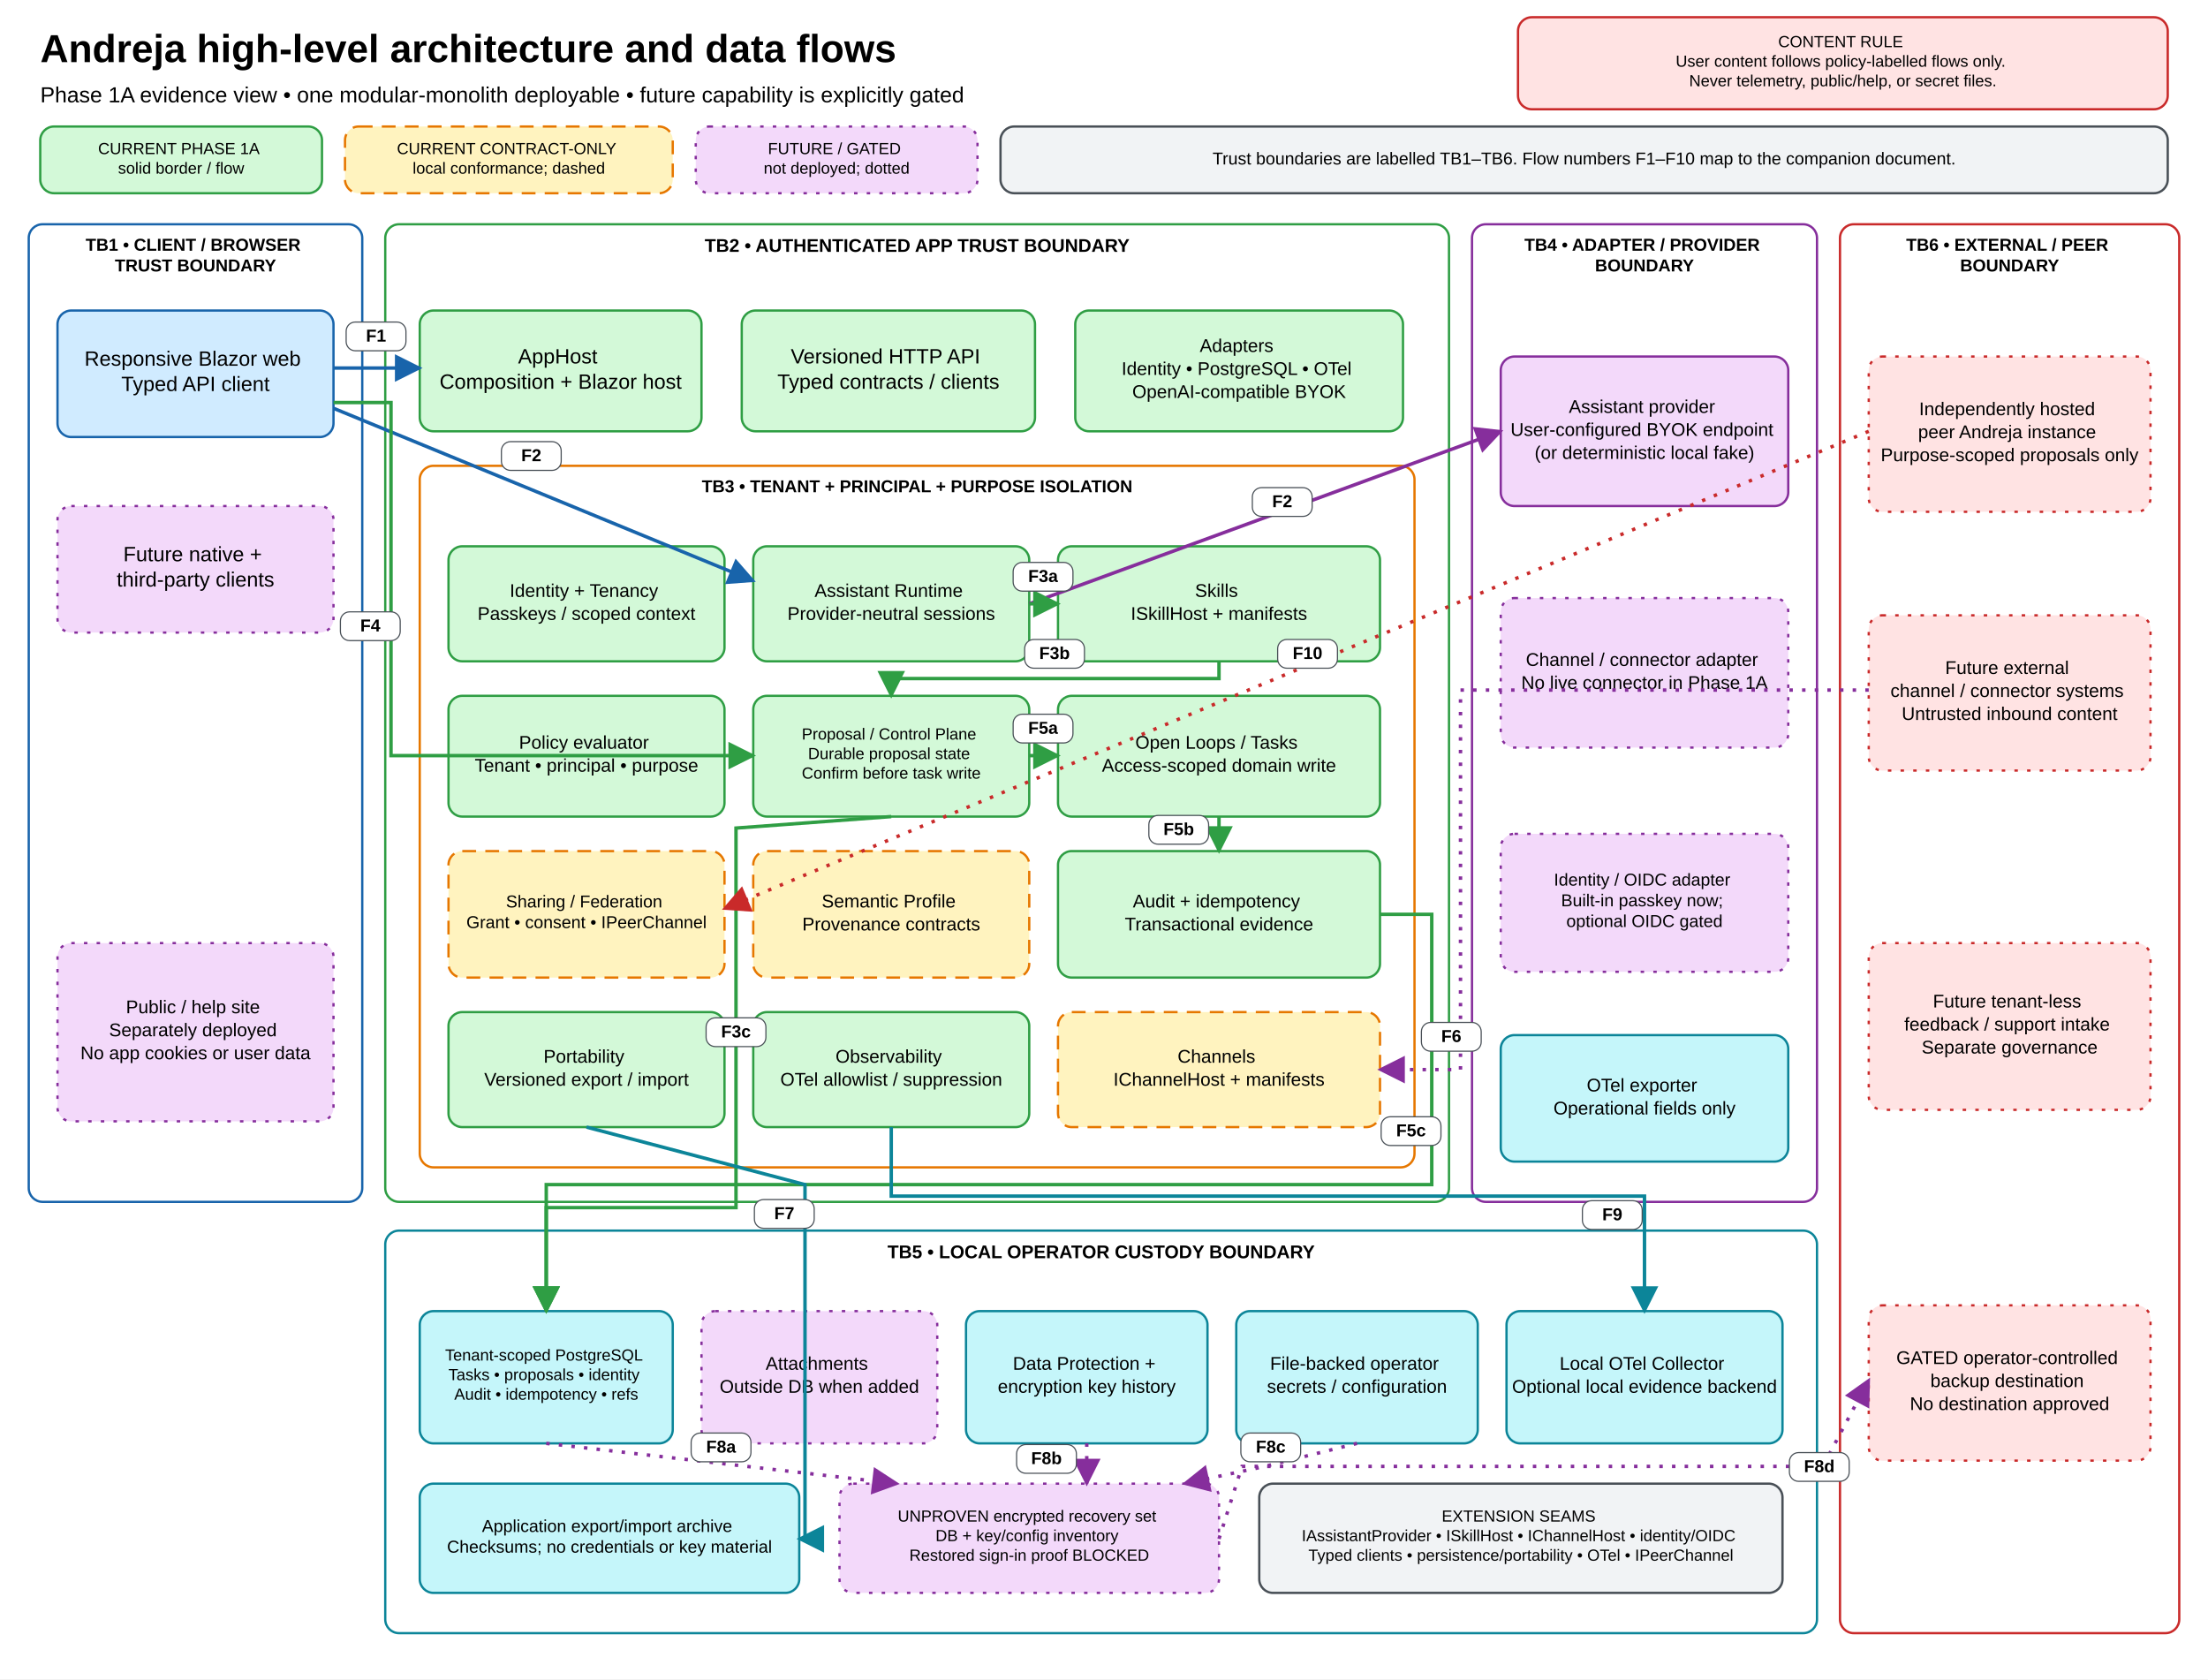
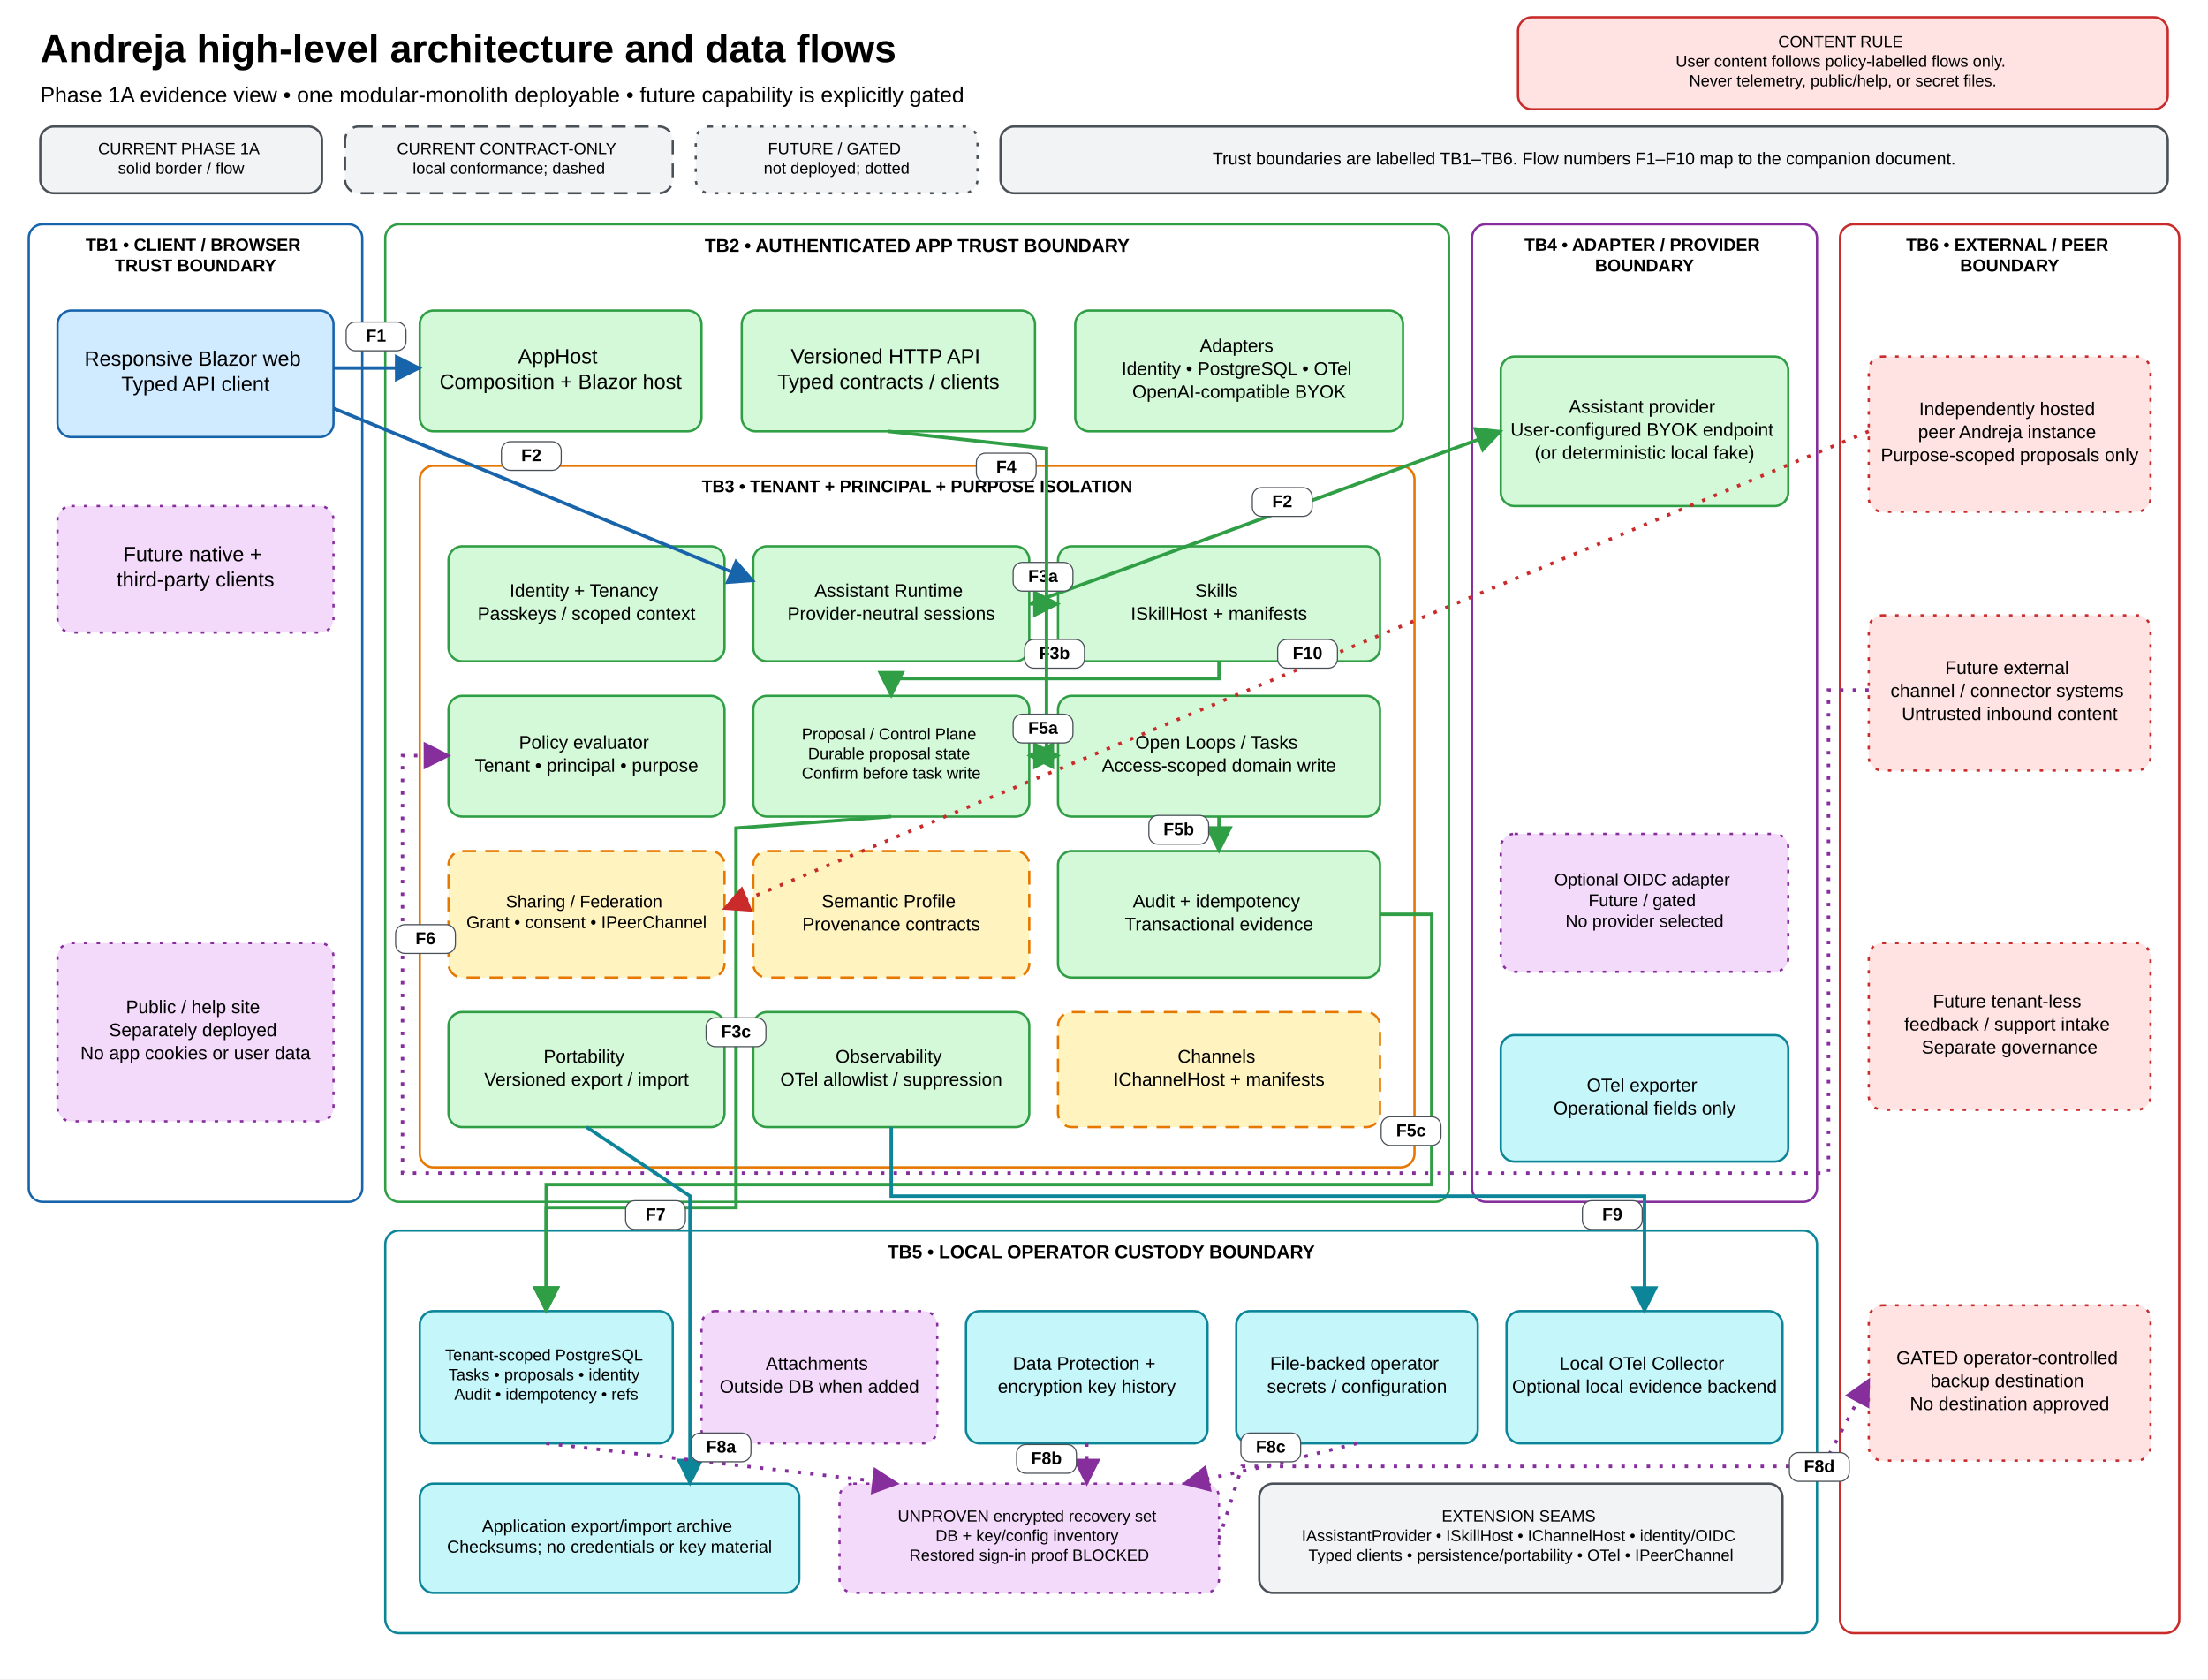
- <svg xmlns="http://www.w3.org/2000/svg" width="1920" height="1460" viewBox="0 0 1920 1460" role="img" aria-labelledby="title desc" data-source-sha256="91d9ab8add6a41f6a2741d70212d9e0df069425d95c6eef2ed3471248b8b631c">
+ <svg xmlns="http://www.w3.org/2000/svg" width="1920" height="1460" viewBox="0 0 1920 1460" role="img" aria-labelledby="title desc" data-source-sha256="446f85c8ef38a6cd5bb7bdb2aa9be8c1f6ccb38972bb429ca68a66bf256336fb">
  <defs>
    <marker id="arrow-blue" viewBox="0 0 10 10" refX="9" refY="5" markerWidth="8" markerHeight="8" orient="auto-start-reverse">
      <path d="M 0 0 L 10 5 L 0 10 z" fill="#1864ab" />
    </marker>
    <marker id="arrow-green" viewBox="0 0 10 10" refX="9" refY="5" markerWidth="8" markerHeight="8" orient="auto-start-reverse">
      <path d="M 0 0 L 10 5 L 0 10 z" fill="#2f9e44" />
    </marker>
    <marker id="arrow-orange" viewBox="0 0 10 10" refX="9" refY="5" markerWidth="8" markerHeight="8" orient="auto-start-reverse">
      <path d="M 0 0 L 10 5 L 0 10 z" fill="#e67700" />
    </marker>
    <marker id="arrow-purple" viewBox="0 0 10 10" refX="9" refY="5" markerWidth="8" markerHeight="8" orient="auto-start-reverse">
      <path d="M 0 0 L 10 5 L 0 10 z" fill="#862e9c" />
    </marker>
    <marker id="arrow-teal" viewBox="0 0 10 10" refX="9" refY="5" markerWidth="8" markerHeight="8" orient="auto-start-reverse">
      <path d="M 0 0 L 10 5 L 0 10 z" fill="#0c8599" />
    </marker>
    <marker id="arrow-gray" viewBox="0 0 10 10" refX="9" refY="5" markerWidth="8" markerHeight="8" orient="auto-start-reverse">
      <path d="M 0 0 L 10 5 L 0 10 z" fill="#495057" />
    </marker>
    <marker id="arrow-red" viewBox="0 0 10 10" refX="9" refY="5" markerWidth="8" markerHeight="8" orient="auto-start-reverse">
      <path d="M 0 0 L 10 5 L 0 10 z" fill="#c92a2a" />
    </marker>
    <style>text { font-family: Arial, Helvetica, sans-serif; }</style>
  </defs>
  <rect width="1920" height="1460" fill="#ffffff" />
  <text x="35" y="54" text-anchor="start" font-size="34" font-weight="bold" fill="#000000">
    <tspan x="35" dy="0">Andreja high-level architecture and data flows</tspan>
  </text>
  <text x="35" y="89" text-anchor="start" font-size="19" font-weight="normal" fill="#000000">
    <tspan x="35" dy="0">Phase 1A evidence view • one modular-monolith deployable • future capability is explicitly gated</tspan>
  </text>
  <rect x="1320" y="15" width="565" height="80" rx="12" fill="#ffe3e3" stroke="#c92a2a" stroke-width="2" />
  <text x="1602.5" y="41" text-anchor="middle" font-size="14" font-weight="normal" fill="#000000">
    <tspan x="1602.5" dy="0">CONTENT RULE</tspan>
    <tspan x="1602.5" dy="17">User content follows policy-labelled flows only.</tspan>
    <tspan x="1602.5" dy="17">Never telemetry, public/help, or secret files.</tspan>
  </text>
-   <rect x="35" y="110" width="245" height="58" rx="12" fill="#d3f9d8" stroke="#2f9e44" stroke-width="2" />
+   <rect x="35" y="110" width="245" height="58" rx="12" fill="#f1f3f5" stroke="#495057" stroke-width="2" />
  <text x="157.5" y="134" text-anchor="middle" font-size="14" font-weight="normal" fill="#000000">
    <tspan x="157.5" dy="0">CURRENT PHASE 1A</tspan>
    <tspan x="157.5" dy="17">solid border / flow</tspan>
  </text>
-   <rect x="300" y="110" width="285" height="58" rx="12" fill="#fff3bf" stroke="#e67700" stroke-width="2" stroke-dasharray="12 8" />
+   <rect x="300" y="110" width="285" height="58" rx="12" fill="#f1f3f5" stroke="#495057" stroke-width="2" stroke-dasharray="12 8" />
  <text x="442.5" y="134" text-anchor="middle" font-size="14" font-weight="normal" fill="#000000">
    <tspan x="442.5" dy="0">CURRENT CONTRACT-ONLY</tspan>
    <tspan x="442.5" dy="17">local conformance; dashed</tspan>
  </text>
-   <rect x="605" y="110" width="245" height="58" rx="12" fill="#f3d9fa" stroke="#862e9c" stroke-width="2" stroke-dasharray="3 8" />
+   <rect x="605" y="110" width="245" height="58" rx="12" fill="#f1f3f5" stroke="#495057" stroke-width="2" stroke-dasharray="3 8" />
  <text x="727.5" y="134" text-anchor="middle" font-size="14" font-weight="normal" fill="#000000">
    <tspan x="727.5" dy="0">FUTURE / GATED</tspan>
    <tspan x="727.5" dy="17">not deployed; dotted</tspan>
  </text>
  <rect x="870" y="110" width="1015" height="58" rx="12" fill="#f1f3f5" stroke="#495057" stroke-width="2" />
  <text x="1377.5" y="143" text-anchor="middle" font-size="15" font-weight="normal" fill="#000000">
    <tspan x="1377.5" dy="0">Trust boundaries are labelled TB1–TB6. Flow numbers F1–F10 map to the companion document.</tspan>
  </text>
  <rect x="25" y="195" width="290" height="850" rx="12" fill="none" stroke="#1864ab" stroke-width="2" />
  <text x="170" y="218" text-anchor="middle" font-size="15" font-weight="bold" fill="#000000">
    <tspan x="170" dy="0">TB1 • CLIENT / BROWSER</tspan>
    <tspan x="170" dy="18">TRUST BOUNDARY</tspan>
  </text>
  <rect x="335" y="195" width="925" height="850" rx="12" fill="none" stroke="#2f9e44" stroke-width="2" />
  <text x="797.5" y="219" text-anchor="middle" font-size="16" font-weight="bold" fill="#000000">
    <tspan x="797.5" dy="0">TB2 • AUTHENTICATED APP TRUST BOUNDARY</tspan>
  </text>
  <rect x="365" y="405" width="865" height="610" rx="12" fill="none" stroke="#e67700" stroke-width="2" />
  <text x="797.5" y="428" text-anchor="middle" font-size="15" font-weight="bold" fill="#000000">
    <tspan x="797.5" dy="0">TB3 • TENANT + PRINCIPAL + PURPOSE ISOLATION</tspan>
  </text>
  <rect x="1280" y="195" width="300" height="850" rx="12" fill="none" stroke="#862e9c" stroke-width="2" />
  <text x="1430" y="218" text-anchor="middle" font-size="15" font-weight="bold" fill="#000000">
    <tspan x="1430" dy="0">TB4 • ADAPTER / PROVIDER</tspan>
    <tspan x="1430" dy="18">BOUNDARY</tspan>
  </text>
  <rect x="335" y="1070" width="1245" height="350" rx="12" fill="none" stroke="#0c8599" stroke-width="2" />
  <text x="957.5" y="1094" text-anchor="middle" font-size="16" font-weight="bold" fill="#000000">
    <tspan x="957.5" dy="0">TB5 • LOCAL OPERATOR CUSTODY BOUNDARY</tspan>
  </text>
  <rect x="1600" y="195" width="295" height="1225" rx="12" fill="none" stroke="#c92a2a" stroke-width="2" />
  <text x="1747.5" y="218" text-anchor="middle" font-size="15" font-weight="bold" fill="#000000">
    <tspan x="1747.5" dy="0">TB6 • EXTERNAL / PEER</tspan>
    <tspan x="1747.5" dy="18">BOUNDARY</tspan>
  </text>
  <rect x="50" y="270" width="240" height="110" rx="12" fill="#d0ebff" stroke="#1864ab" stroke-width="2" />
  <text x="170" y="318" text-anchor="middle" font-size="18" font-weight="normal" fill="#000000">
    <tspan x="170" dy="0">Responsive Blazor web</tspan>
    <tspan x="170" dy="22">Typed API client</tspan>
  </text>
  <rect x="50" y="440" width="240" height="110" rx="12" fill="#f3d9fa" stroke="#862e9c" stroke-width="2" stroke-dasharray="3 8" />
  <text x="170" y="488" text-anchor="middle" font-size="18" font-weight="normal" fill="#000000">
    <tspan x="170" dy="0">Future native +</tspan>
    <tspan x="170" dy="22">third-party clients</tspan>
  </text>
  <rect x="50" y="820" width="240" height="155" rx="12" fill="#f3d9fa" stroke="#862e9c" stroke-width="2" stroke-dasharray="3 8" />
  <text x="170" y="881" text-anchor="middle" font-size="16" font-weight="normal" fill="#000000">
    <tspan x="170" dy="0">Public / help site</tspan>
    <tspan x="170" dy="20">Separately deployed</tspan>
    <tspan x="170" dy="20">No app cookies or user data</tspan>
  </text>
  <rect x="365" y="270" width="245" height="105" rx="12" fill="#d3f9d8" stroke="#2f9e44" stroke-width="2" />
  <text x="487.5" y="316" text-anchor="middle" font-size="18" font-weight="normal" fill="#000000">
    <tspan x="487.5" dy="0">AppHost</tspan>
    <tspan x="487.5" dy="22">Composition + Blazor host</tspan>
  </text>
  <rect x="645" y="270" width="255" height="105" rx="12" fill="#d3f9d8" stroke="#2f9e44" stroke-width="2" />
  <text x="772.5" y="316" text-anchor="middle" font-size="18" font-weight="normal" fill="#000000">
    <tspan x="772.5" dy="0">Versioned HTTP API</tspan>
    <tspan x="772.5" dy="22">Typed contracts / clients</tspan>
  </text>
  <rect x="935" y="270" width="285" height="105" rx="12" fill="#d3f9d8" stroke="#2f9e44" stroke-width="2" />
  <text x="1077.5" y="306" text-anchor="middle" font-size="16" font-weight="normal" fill="#000000">
    <tspan x="1077.5" dy="0">Adapters</tspan>
    <tspan x="1077.5" dy="20">Identity • PostgreSQL • OTel</tspan>
    <tspan x="1077.5" dy="20">OpenAI-compatible BYOK</tspan>
  </text>
  <rect x="390" y="475" width="240" height="100" rx="12" fill="#d3f9d8" stroke="#2f9e44" stroke-width="2" />
  <text x="510" y="519" text-anchor="middle" font-size="16" font-weight="normal" fill="#000000">
    <tspan x="510" dy="0">Identity + Tenancy</tspan>
    <tspan x="510" dy="20">Passkeys / scoped context</tspan>
  </text>
  <rect x="655" y="475" width="240" height="100" rx="12" fill="#d3f9d8" stroke="#2f9e44" stroke-width="2" />
  <text x="775" y="519" text-anchor="middle" font-size="16" font-weight="normal" fill="#000000">
    <tspan x="775" dy="0">Assistant Runtime</tspan>
    <tspan x="775" dy="20">Provider-neutral sessions</tspan>
  </text>
  <rect x="920" y="475" width="280" height="100" rx="12" fill="#d3f9d8" stroke="#2f9e44" stroke-width="2" />
  <text x="1060" y="519" text-anchor="middle" font-size="16" font-weight="normal" fill="#000000">
    <tspan x="1060" dy="0">Skills</tspan>
    <tspan x="1060" dy="20">ISkillHost + manifests</tspan>
  </text>
  <rect x="390" y="605" width="240" height="105" rx="12" fill="#d3f9d8" stroke="#2f9e44" stroke-width="2" />
  <text x="510" y="651" text-anchor="middle" font-size="16" font-weight="normal" fill="#000000">
    <tspan x="510" dy="0">Policy evaluator</tspan>
    <tspan x="510" dy="20">Tenant • principal • purpose</tspan>
  </text>
  <rect x="655" y="605" width="240" height="105" rx="12" fill="#d3f9d8" stroke="#2f9e44" stroke-width="2" />
  <text x="775" y="643" text-anchor="middle" font-size="14" font-weight="normal" fill="#000000">
    <tspan x="775" dy="0">Proposal / Control Plane</tspan>
    <tspan x="775" dy="17">Durable proposal state</tspan>
    <tspan x="775" dy="17">Confirm before task write</tspan>
  </text>
  <rect x="920" y="605" width="280" height="105" rx="12" fill="#d3f9d8" stroke="#2f9e44" stroke-width="2" />
  <text x="1060" y="651" text-anchor="middle" font-size="16" font-weight="normal" fill="#000000">
    <tspan x="1060" dy="0">Open Loops / Tasks</tspan>
    <tspan x="1060" dy="20">Access-scoped domain write</tspan>
  </text>
  <rect x="390" y="740" width="240" height="110" rx="12" fill="#fff3bf" stroke="#e67700" stroke-width="2" stroke-dasharray="12 8" />
  <text x="510" y="789" text-anchor="middle" font-size="15" font-weight="normal" fill="#000000">
    <tspan x="510" dy="0">Sharing / Federation</tspan>
    <tspan x="510" dy="18">Grant • consent • IPeerChannel</tspan>
  </text>
  <rect x="655" y="740" width="240" height="110" rx="12" fill="#fff3bf" stroke="#e67700" stroke-width="2" stroke-dasharray="12 8" />
  <text x="775" y="789" text-anchor="middle" font-size="16" font-weight="normal" fill="#000000">
    <tspan x="775" dy="0">Semantic Profile</tspan>
    <tspan x="775" dy="20">Provenance contracts</tspan>
  </text>
  <rect x="920" y="740" width="280" height="110" rx="12" fill="#d3f9d8" stroke="#2f9e44" stroke-width="2" />
  <text x="1060" y="789" text-anchor="middle" font-size="16" font-weight="normal" fill="#000000">
    <tspan x="1060" dy="0">Audit + idempotency</tspan>
    <tspan x="1060" dy="20">Transactional evidence</tspan>
  </text>
  <rect x="390" y="880" width="240" height="100" rx="12" fill="#d3f9d8" stroke="#2f9e44" stroke-width="2" />
  <text x="510" y="924" text-anchor="middle" font-size="16" font-weight="normal" fill="#000000">
    <tspan x="510" dy="0">Portability</tspan>
    <tspan x="510" dy="20">Versioned export / import</tspan>
  </text>
  <rect x="655" y="880" width="240" height="100" rx="12" fill="#d3f9d8" stroke="#2f9e44" stroke-width="2" />
  <text x="775" y="924" text-anchor="middle" font-size="16" font-weight="normal" fill="#000000">
    <tspan x="775" dy="0">Observability</tspan>
    <tspan x="775" dy="20">OTel allowlist / suppression</tspan>
  </text>
  <rect x="920" y="880" width="280" height="100" rx="12" fill="#fff3bf" stroke="#e67700" stroke-width="2" stroke-dasharray="12 8" />
  <text x="1060" y="924" text-anchor="middle" font-size="16" font-weight="normal" fill="#000000">
    <tspan x="1060" dy="0">Channels</tspan>
    <tspan x="1060" dy="20">IChannelHost + manifests</tspan>
  </text>
-   <rect x="1305" y="310" width="250" height="130" rx="12" fill="#f3d9fa" stroke="#862e9c" stroke-width="2" />
+   <rect x="1305" y="310" width="250" height="130" rx="12" fill="#d3f9d8" stroke="#2f9e44" stroke-width="2" />
  <text x="1430" y="359" text-anchor="middle" font-size="16" font-weight="normal" fill="#000000">
    <tspan x="1430" dy="0">Assistant provider</tspan>
    <tspan x="1430" dy="20">User-configured BYOK endpoint</tspan>
    <tspan x="1430" dy="20">(or deterministic local fake)</tspan>
  </text>
-   <rect x="1305" y="520" width="250" height="130" rx="12" fill="#f3d9fa" stroke="#862e9c" stroke-width="2" stroke-dasharray="3 8" />
-   <text x="1430" y="579" text-anchor="middle" font-size="16" font-weight="normal" fill="#000000">
-     <tspan x="1430" dy="0">Channel / connector adapter</tspan>
-     <tspan x="1430" dy="20">No live connector in Phase 1A</tspan>
-   </text>
  <rect x="1305" y="725" width="250" height="120" rx="12" fill="#f3d9fa" stroke="#862e9c" stroke-width="2" stroke-dasharray="3 8" />
  <text x="1430" y="770" text-anchor="middle" font-size="15" font-weight="normal" fill="#000000">
-     <tspan x="1430" dy="0">Identity / OIDC adapter</tspan>
-     <tspan x="1430" dy="18">Built-in passkey now;</tspan>
-     <tspan x="1430" dy="18">optional OIDC gated</tspan>
+     <tspan x="1430" dy="0">Optional OIDC adapter</tspan>
+     <tspan x="1430" dy="18">Future / gated</tspan>
+     <tspan x="1430" dy="18">No provider selected</tspan>
  </text>
  <rect x="1305" y="900" width="250" height="110" rx="12" fill="#c5f6fa" stroke="#0c8599" stroke-width="2" />
  <text x="1430" y="949" text-anchor="middle" font-size="16" font-weight="normal" fill="#000000">
    <tspan x="1430" dy="0">OTel exporter</tspan>
    <tspan x="1430" dy="20">Operational fields only</tspan>
  </text>
  <rect x="365" y="1140" width="220" height="115" rx="12" fill="#c5f6fa" stroke="#0c8599" stroke-width="2" />
  <text x="475" y="1183" text-anchor="middle" font-size="14" font-weight="normal" fill="#000000">
    <tspan x="475" dy="0">Tenant-scoped PostgreSQL</tspan>
    <tspan x="475" dy="17">Tasks • proposals • identity</tspan>
    <tspan x="475" dy="17">Audit • idempotency • refs</tspan>
  </text>
  <rect x="610" y="1140" width="205" height="115" rx="12" fill="#f3d9fa" stroke="#862e9c" stroke-width="2" stroke-dasharray="3 8" />
  <text x="712.5" y="1191" text-anchor="middle" font-size="16" font-weight="normal" fill="#000000">
    <tspan x="712.5" dy="0">Attachments</tspan>
    <tspan x="712.5" dy="20">Outside DB when added</tspan>
  </text>
  <rect x="840" y="1140" width="210" height="115" rx="12" fill="#c5f6fa" stroke="#0c8599" stroke-width="2" />
  <text x="945" y="1191" text-anchor="middle" font-size="16" font-weight="normal" fill="#000000">
    <tspan x="945" dy="0">Data Protection +</tspan>
    <tspan x="945" dy="20">encryption key history</tspan>
  </text>
  <rect x="1075" y="1140" width="210" height="115" rx="12" fill="#c5f6fa" stroke="#0c8599" stroke-width="2" />
  <text x="1180" y="1191" text-anchor="middle" font-size="16" font-weight="normal" fill="#000000">
    <tspan x="1180" dy="0">File-backed operator</tspan>
    <tspan x="1180" dy="20">secrets / configuration</tspan>
  </text>
  <rect x="1310" y="1140" width="240" height="115" rx="12" fill="#c5f6fa" stroke="#0c8599" stroke-width="2" />
  <text x="1430" y="1191" text-anchor="middle" font-size="16" font-weight="normal" fill="#000000">
    <tspan x="1430" dy="0">Local OTel Collector</tspan>
    <tspan x="1430" dy="20">Optional local evidence backend</tspan>
  </text>
  <rect x="365" y="1290" width="330" height="95" rx="12" fill="#c5f6fa" stroke="#0c8599" stroke-width="2" />
  <text x="530" y="1332" text-anchor="middle" font-size="15" font-weight="normal" fill="#000000">
    <tspan x="530" dy="0">Application export/import archive</tspan>
    <tspan x="530" dy="18">Checksums; no credentials or key material</tspan>
  </text>
  <rect x="730" y="1290" width="330" height="95" rx="12" fill="#f3d9fa" stroke="#862e9c" stroke-width="2" stroke-dasharray="3 8" />
  <text x="895" y="1323" text-anchor="middle" font-size="14" font-weight="normal" fill="#000000">
    <tspan x="895" dy="0">UNPROVEN encrypted recovery set</tspan>
    <tspan x="895" dy="17">DB + key/config inventory</tspan>
    <tspan x="895" dy="17">Restored sign-in proof BLOCKED</tspan>
  </text>
  <rect x="1095" y="1290" width="455" height="95" rx="12" fill="#f1f3f5" stroke="#495057" stroke-width="2" />
  <text x="1322.5" y="1323" text-anchor="middle" font-size="14" font-weight="normal" fill="#000000">
    <tspan x="1322.5" dy="0">EXTENSION SEAMS</tspan>
    <tspan x="1322.5" dy="17">IAssistantProvider • ISkillHost • IChannelHost • identity/OIDC</tspan>
    <tspan x="1322.5" dy="17">Typed clients • persistence/portability • OTel • IPeerChannel</tspan>
  </text>
  <rect x="1625" y="310" width="245" height="135" rx="12" fill="#ffe3e3" stroke="#c92a2a" stroke-width="2" stroke-dasharray="3 8" />
  <text x="1747.5" y="361" text-anchor="middle" font-size="16" font-weight="normal" fill="#000000">
    <tspan x="1747.5" dy="0">Independently hosted</tspan>
    <tspan x="1747.5" dy="20">peer Andreja instance</tspan>
    <tspan x="1747.5" dy="20">Purpose-scoped proposals only</tspan>
  </text>
  <rect x="1625" y="535" width="245" height="135" rx="12" fill="#ffe3e3" stroke="#c92a2a" stroke-width="2" stroke-dasharray="3 8" />
  <text x="1747.5" y="586" text-anchor="middle" font-size="16" font-weight="normal" fill="#000000">
    <tspan x="1747.5" dy="0">Future external</tspan>
    <tspan x="1747.5" dy="20">channel / connector systems</tspan>
    <tspan x="1747.5" dy="20">Untrusted inbound content</tspan>
  </text>
  <rect x="1625" y="820" width="245" height="145" rx="12" fill="#ffe3e3" stroke="#c92a2a" stroke-width="2" stroke-dasharray="3 8" />
  <text x="1747.5" y="876" text-anchor="middle" font-size="16" font-weight="normal" fill="#000000">
    <tspan x="1747.5" dy="0">Future tenant-less</tspan>
    <tspan x="1747.5" dy="20">feedback / support intake</tspan>
    <tspan x="1747.5" dy="20">Separate governance</tspan>
  </text>
  <rect x="1625" y="1135" width="245" height="135" rx="12" fill="#ffe3e3" stroke="#c92a2a" stroke-width="2" stroke-dasharray="3 8" />
  <text x="1747.5" y="1186" text-anchor="middle" font-size="16" font-weight="normal" fill="#000000">
    <tspan x="1747.5" dy="0">GATED operator-controlled</tspan>
    <tspan x="1747.5" dy="20">backup destination</tspan>
    <tspan x="1747.5" dy="20">No destination approved</tspan>
  </text>
  <polyline points="290,320 365,320" fill="none" stroke="#1864ab" stroke-width="3" marker-end="url(#arrow-blue)" />
  <rect x="301" y="280" width="52" height="25" rx="8" fill="#ffffff" stroke="#495057" stroke-width="1" />
  <text x="327" y="297" text-anchor="middle" font-size="15" font-weight="bold" fill="#000000">
    <tspan x="327" dy="0">F1</tspan>
  </text>
  <polyline points="290,355 655,505" fill="none" stroke="#1864ab" stroke-width="3" marker-end="url(#arrow-blue)" />
  <rect x="436" y="384" width="52" height="25" rx="8" fill="#ffffff" stroke="#495057" stroke-width="1" />
  <text x="462" y="401" text-anchor="middle" font-size="15" font-weight="bold" fill="#000000">
    <tspan x="462" dy="0">F2</tspan>
  </text>
-   <polyline points="895,525 1305,375" fill="none" stroke="#862e9c" stroke-width="3" marker-end="url(#arrow-purple)" />
+   <polyline points="895,525 1305,375" fill="none" stroke="#2f9e44" stroke-width="3" marker-end="url(#arrow-green)" />
  <rect x="1089" y="424" width="52" height="25" rx="8" fill="#ffffff" stroke="#495057" stroke-width="1" />
  <text x="1115" y="441" text-anchor="middle" font-size="15" font-weight="bold" fill="#000000">
    <tspan x="1115" dy="0">F2</tspan>
  </text>
  <polyline points="895,525 920,525" fill="none" stroke="#2f9e44" stroke-width="3" marker-end="url(#arrow-green)" />
  <rect x="881" y="489" width="52" height="25" rx="8" fill="#ffffff" stroke="#495057" stroke-width="1" />
  <text x="907" y="506" text-anchor="middle" font-size="15" font-weight="bold" fill="#000000">
    <tspan x="907" dy="0">F3a</tspan>
  </text>
  <polyline points="1060,575 1060,590 775,590 775,605" fill="none" stroke="#2f9e44" stroke-width="3" marker-end="url(#arrow-green)" />
  <rect x="891" y="556" width="52" height="25" rx="8" fill="#ffffff" stroke="#495057" stroke-width="1" />
  <text x="917" y="573" text-anchor="middle" font-size="15" font-weight="bold" fill="#000000">
    <tspan x="917" dy="0">F3b</tspan>
  </text>
  <polyline points="775,710 640,720 640,1050 475,1050 475,1140" fill="none" stroke="#2f9e44" stroke-width="3" marker-end="url(#arrow-green)" />
  <rect x="614" y="885" width="52" height="25" rx="8" fill="#ffffff" stroke="#495057" stroke-width="1" />
  <text x="640" y="902" text-anchor="middle" font-size="15" font-weight="bold" fill="#000000">
    <tspan x="640" dy="0">F3c</tspan>
  </text>
-   <polyline points="290,350 340,350 340,657 655,657" fill="none" stroke="#2f9e44" stroke-width="3" marker-end="url(#arrow-green)" />
-   <rect x="296" y="532" width="52" height="25" rx="8" fill="#ffffff" stroke="#495057" stroke-width="1" />
-   <text x="322" y="549" text-anchor="middle" font-size="15" font-weight="bold" fill="#000000">
-     <tspan x="322" dy="0">F4</tspan>
+   <polyline points="772,375 910,390 910,657 895,657" fill="none" stroke="#2f9e44" stroke-width="3" marker-end="url(#arrow-green)" />
+   <rect x="849" y="394" width="52" height="25" rx="8" fill="#ffffff" stroke="#495057" stroke-width="1" />
+   <text x="875" y="411" text-anchor="middle" font-size="15" font-weight="bold" fill="#000000">
+     <tspan x="875" dy="0">F4</tspan>
  </text>
  <polyline points="895,657 920,657" fill="none" stroke="#2f9e44" stroke-width="3" marker-end="url(#arrow-green)" />
  <rect x="881" y="621" width="52" height="25" rx="8" fill="#ffffff" stroke="#495057" stroke-width="1" />
  <text x="907" y="638" text-anchor="middle" font-size="15" font-weight="bold" fill="#000000">
    <tspan x="907" dy="0">F5a</tspan>
  </text>
  <polyline points="1060,710 1060,740" fill="none" stroke="#2f9e44" stroke-width="3" marker-end="url(#arrow-green)" />
  <rect x="999" y="709" width="52" height="25" rx="8" fill="#ffffff" stroke="#495057" stroke-width="1" />
  <text x="1025" y="726" text-anchor="middle" font-size="15" font-weight="bold" fill="#000000">
    <tspan x="1025" dy="0">F5b</tspan>
  </text>
  <polyline points="1200,795 1245,795 1245,1030 475,1030 475,1140" fill="none" stroke="#2f9e44" stroke-width="3" marker-end="url(#arrow-green)" />
  <rect x="1201" y="971" width="52" height="25" rx="8" fill="#ffffff" stroke="#495057" stroke-width="1" />
  <text x="1227" y="988" text-anchor="middle" font-size="15" font-weight="bold" fill="#000000">
    <tspan x="1227" dy="0">F5c</tspan>
  </text>
-   <polyline points="1625,600 1270,600 1270,930 1200,930" fill="none" stroke="#862e9c" stroke-width="3" stroke-dasharray="3 8" marker-end="url(#arrow-purple)" />
-   <rect x="1236" y="889" width="52" height="25" rx="8" fill="#ffffff" stroke="#495057" stroke-width="1" />
-   <text x="1262" y="906" text-anchor="middle" font-size="15" font-weight="bold" fill="#000000">
-     <tspan x="1262" dy="0">F6</tspan>
-   </text>
-   <polyline points="510,980 700,1030 700,1338 695,1338" fill="none" stroke="#0c8599" stroke-width="3" marker-end="url(#arrow-teal)" />
-   <rect x="656" y="1043" width="52" height="25" rx="8" fill="#ffffff" stroke="#495057" stroke-width="1" />
-   <text x="682" y="1060" text-anchor="middle" font-size="15" font-weight="bold" fill="#000000">
-     <tspan x="682" dy="0">F7</tspan>
+   <polyline points="1625,600 1590,600 1590,1020 350,1020 350,657 390,657" fill="none" stroke="#862e9c" stroke-width="3" stroke-dasharray="3 8" marker-end="url(#arrow-purple)" />
+   <rect x="344" y="804" width="52" height="25" rx="8" fill="#ffffff" stroke="#495057" stroke-width="1" />
+   <text x="370" y="821" text-anchor="middle" font-size="15" font-weight="bold" fill="#000000">
+     <tspan x="370" dy="0">F6</tspan>
+   </text>
+   <polyline points="510,980 600,1040 600,1290" fill="none" stroke="#0c8599" stroke-width="3" marker-end="url(#arrow-teal)" />
+   <rect x="544" y="1044" width="52" height="25" rx="8" fill="#ffffff" stroke="#495057" stroke-width="1" />
+   <text x="570" y="1061" text-anchor="middle" font-size="15" font-weight="bold" fill="#000000">
+     <tspan x="570" dy="0">F7</tspan>
  </text>
  <polyline points="475,1255 780,1290" fill="none" stroke="#862e9c" stroke-width="3" stroke-dasharray="3 8" marker-end="url(#arrow-purple)" />
  <rect x="601" y="1246" width="52" height="25" rx="8" fill="#ffffff" stroke="#495057" stroke-width="1" />
  <text x="627" y="1263" text-anchor="middle" font-size="15" font-weight="bold" fill="#000000">
    <tspan x="627" dy="0">F8a</tspan>
  </text>
  <polyline points="945,1255 945,1290" fill="none" stroke="#862e9c" stroke-width="3" stroke-dasharray="3 8" marker-end="url(#arrow-purple)" />
  <rect x="884" y="1256" width="52" height="25" rx="8" fill="#ffffff" stroke="#495057" stroke-width="1" />
  <text x="910" y="1273" text-anchor="middle" font-size="15" font-weight="bold" fill="#000000">
    <tspan x="910" dy="0">F8b</tspan>
  </text>
  <polyline points="1180,1255 1100,1275 1030,1290" fill="none" stroke="#862e9c" stroke-width="3" stroke-dasharray="3 8" marker-end="url(#arrow-purple)" />
  <rect x="1079" y="1246" width="52" height="25" rx="8" fill="#ffffff" stroke="#495057" stroke-width="1" />
  <text x="1105" y="1263" text-anchor="middle" font-size="15" font-weight="bold" fill="#000000">
    <tspan x="1105" dy="0">F8c</tspan>
  </text>
  <polyline points="1060,1338 1080,1275 1585,1275 1625,1200" fill="none" stroke="#862e9c" stroke-width="3" stroke-dasharray="3 8" marker-end="url(#arrow-purple)" />
  <rect x="1556" y="1263" width="52" height="25" rx="8" fill="#ffffff" stroke="#495057" stroke-width="1" />
  <text x="1582" y="1280" text-anchor="middle" font-size="15" font-weight="bold" fill="#000000">
    <tspan x="1582" dy="0">F8d</tspan>
  </text>
  <polyline points="775,980 775,1040 1430,1040 1430,1140" fill="none" stroke="#0c8599" stroke-width="3" marker-end="url(#arrow-teal)" />
  <rect x="1376" y="1044" width="52" height="25" rx="8" fill="#ffffff" stroke="#495057" stroke-width="1" />
  <text x="1402" y="1061" text-anchor="middle" font-size="15" font-weight="bold" fill="#000000">
    <tspan x="1402" dy="0">F9</tspan>
  </text>
  <polyline points="1625,375 630,790" fill="none" stroke="#c92a2a" stroke-width="3" stroke-dasharray="3 8" marker-end="url(#arrow-red)" />
  <rect x="1111" y="556" width="52" height="25" rx="8" fill="#ffffff" stroke="#495057" stroke-width="1" />
  <text x="1137" y="573" text-anchor="middle" font-size="15" font-weight="bold" fill="#000000">
    <tspan x="1137" dy="0">F10</tspan>
  </text>
</svg>
